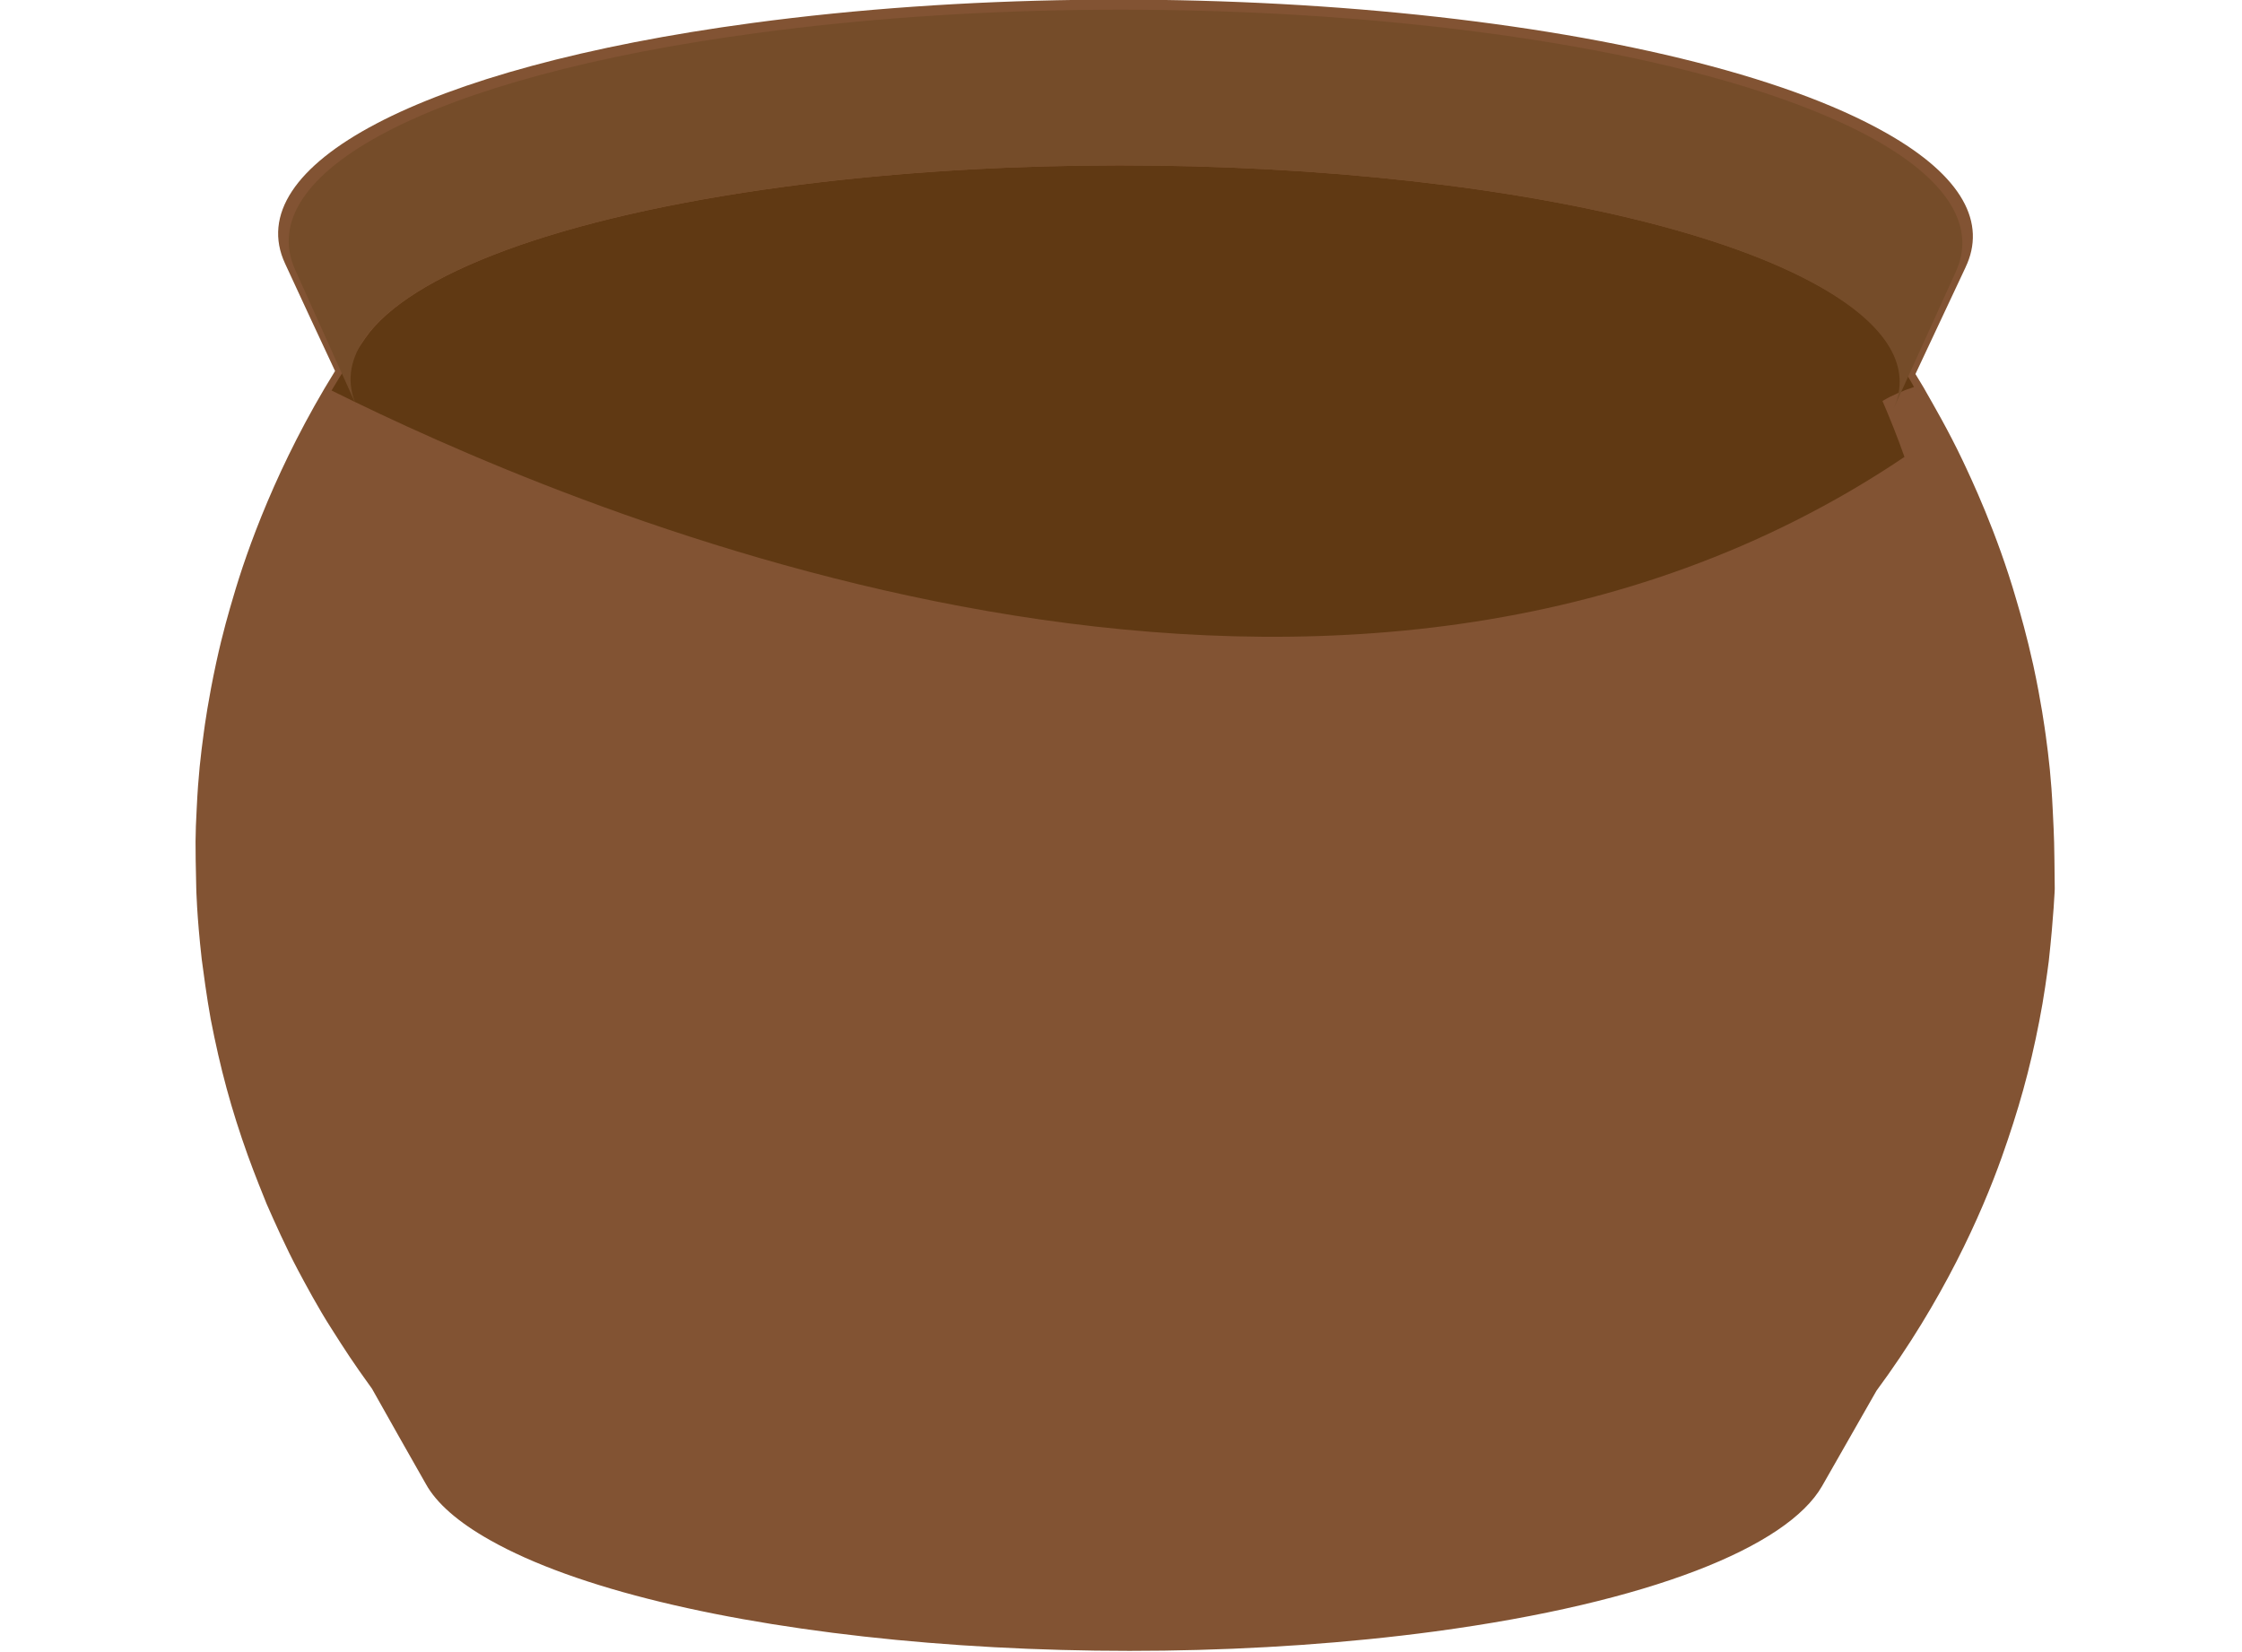
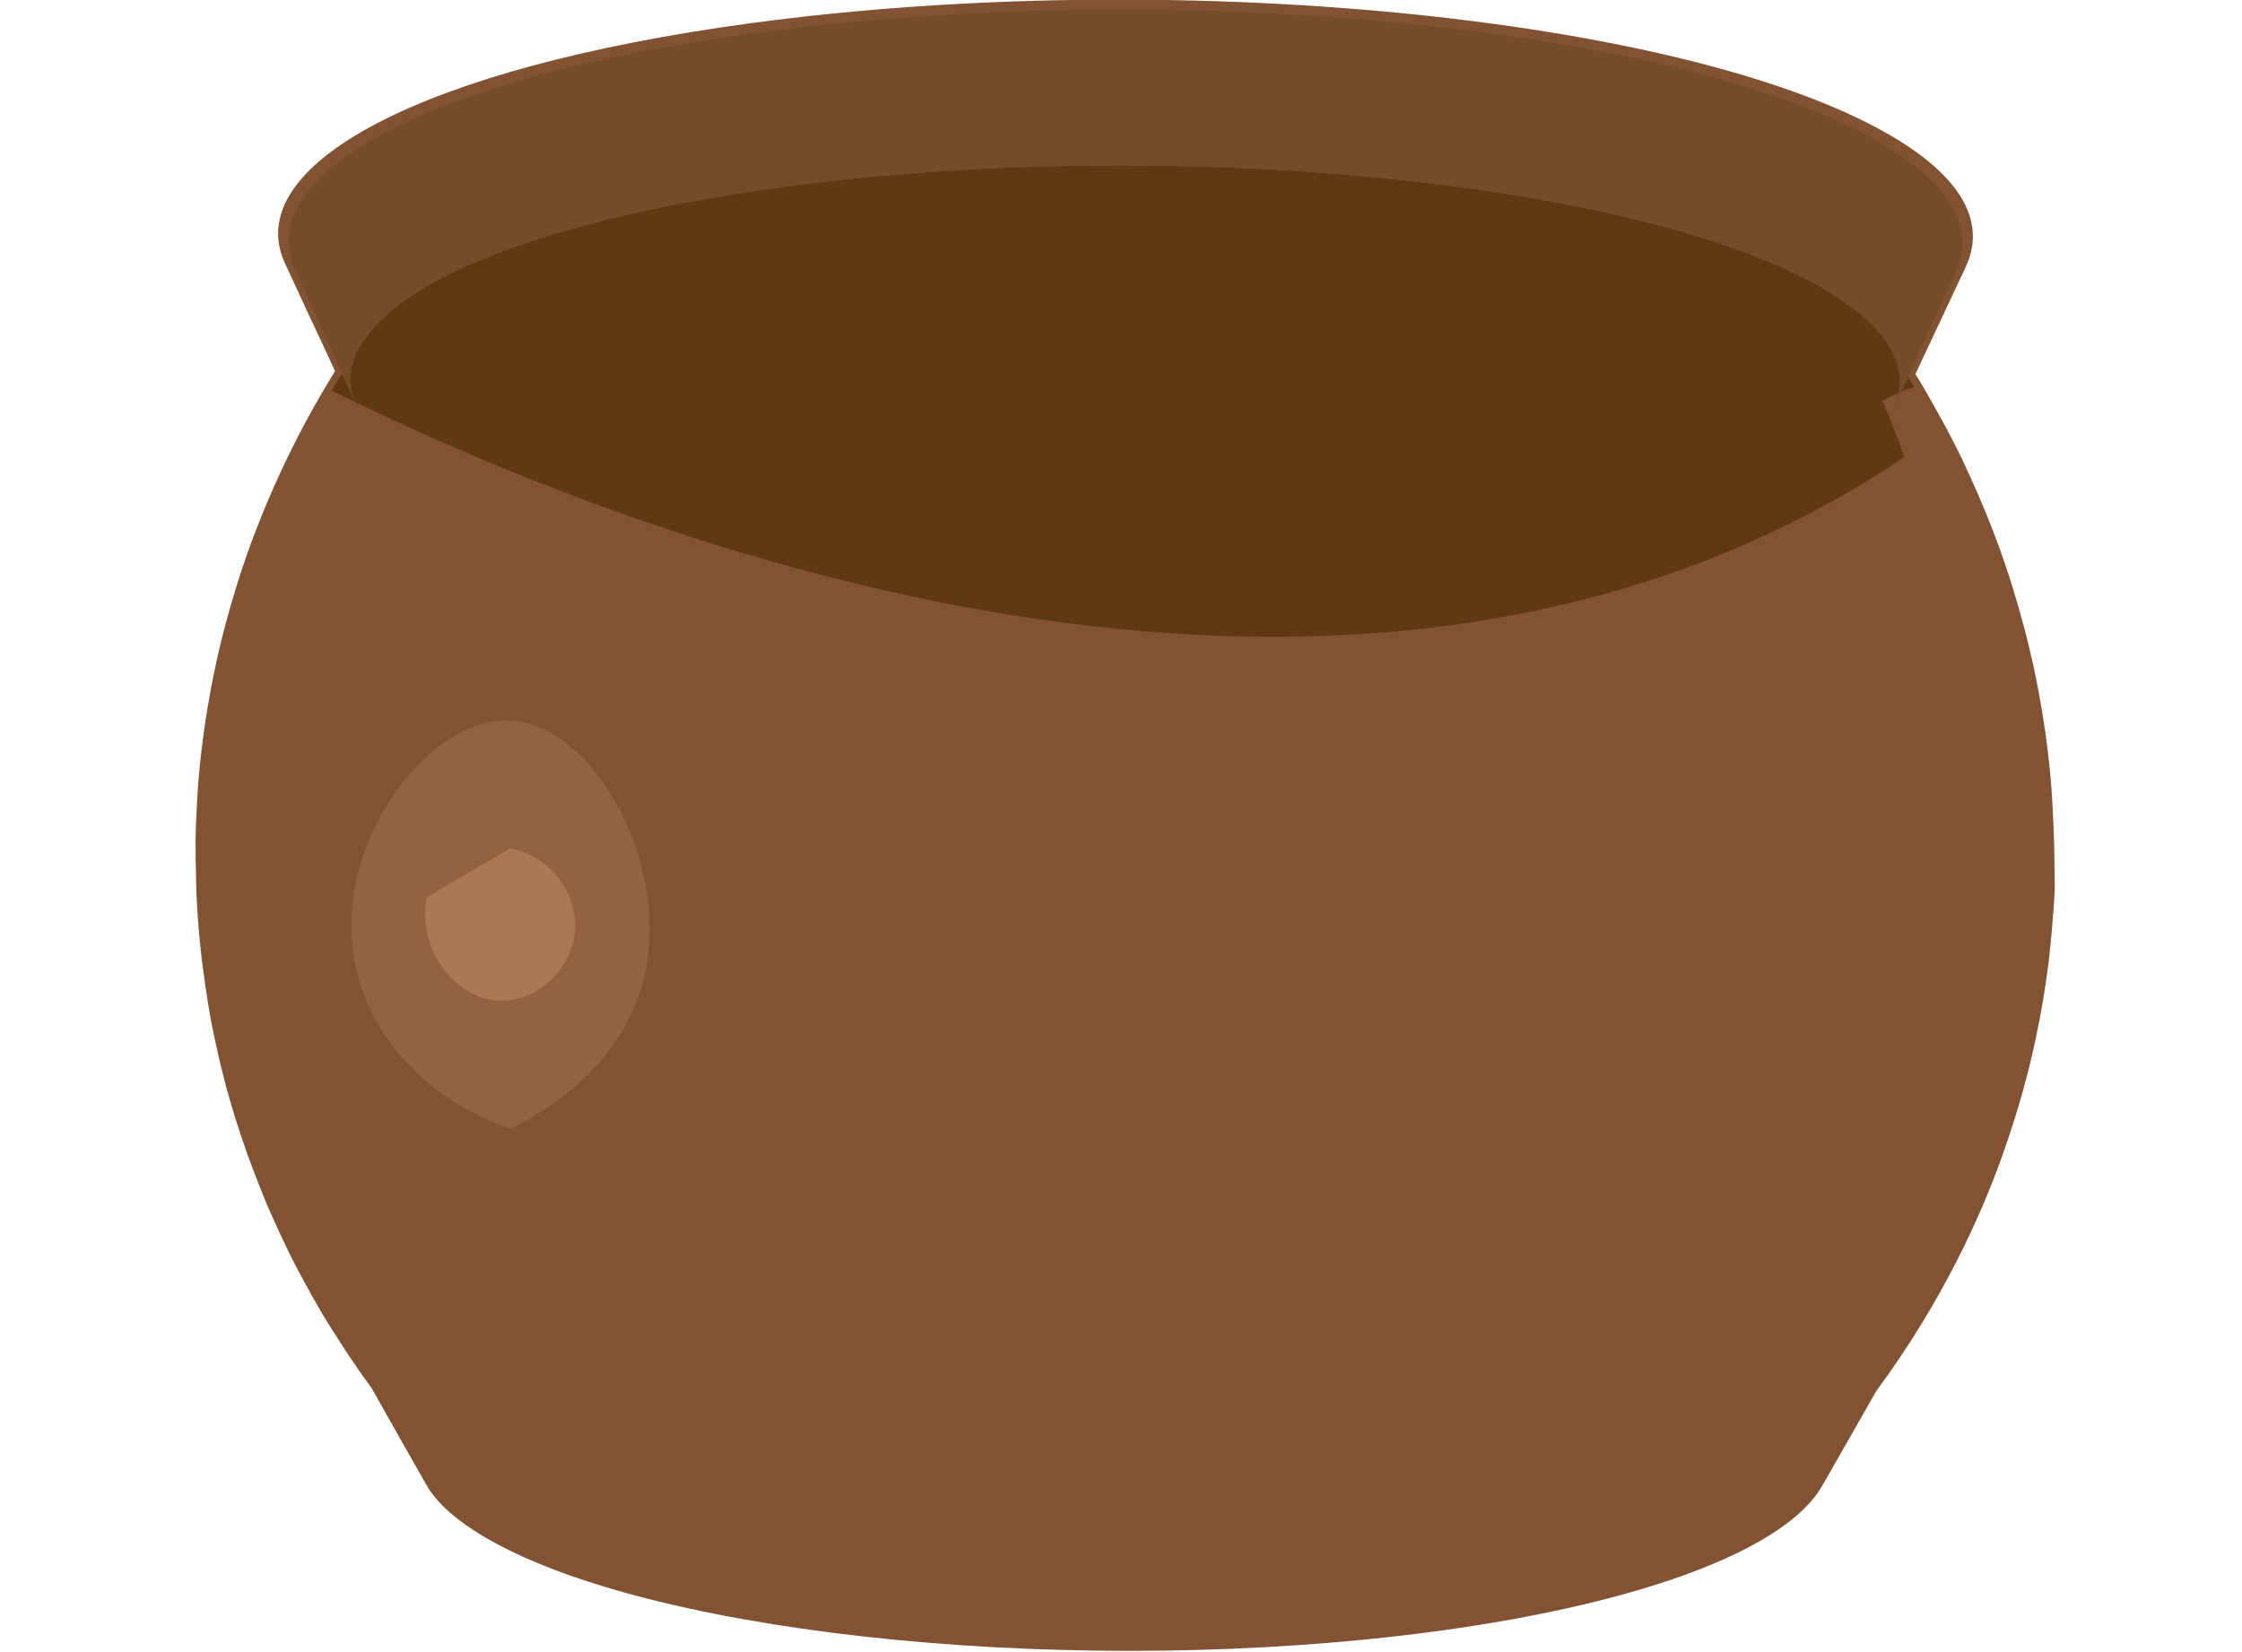
<svg xmlns="http://www.w3.org/2000/svg" viewBox="0 0 449 330.7">
  <path fill="#825333" d="M411.1,162.3c-0.3-6.4-0.8-10.6-1.4-15c-0.2-1.4-0.9-6.7-2.5-14.1c-1.3-5.9-2.6-10.4-3.4-13.1 c-3.9-13.5-9.1-24.4-10.8-28c-2.8-5.9-5.9-11.2-7.2-13.5c-0.7-1.3-1.5-2.5-2.2-3.7c3.4-7.2,6.7-14.3,10.1-21.5 c0,0.1-0.1,0.1-0.1,0.2c4.3-8.9-0.5-18.3-15.9-27c-41.3-23.4-142.9-33.3-227-22c-67,9-102.7,28.7-93.6,48.2c0,0,0,0,0,0 c3.3,7.2,6.7,14.4,10,21.5c-11.6,18.7-17.7,36-20.4,45.3c-0.8,2.7-2.1,7.1-3.4,13.1c-1.6,7.4-2.3,12.6-2.5,14.1 c-0.6,4.4-1.1,8.6-1.4,15c-0.3,5.8-0.3,6.8-0.1,15.9c0,0.1,0.1,5.6,1.1,14.4c0.3,2.3,1,7.6,1.8,12c1.9,9.8,4.1,18,7.4,27.2 c1.4,3.9,3.2,8.3,3.8,9.8c1.5,3.4,3.8,8.6,6.3,13.3c1.5,2.8,4,7.5,6.7,11.7c2.8,4.4,4.2,6.6,8.1,12c3.6,6.4,7.2,12.8,10.8,19.1 c2.1,3.8,6.4,7.6,12.8,11.2c34.4,19.5,119.2,27.7,189.3,18.3c43-5.8,70.5-16.9,77.5-29.1l10.9-19.1c13.3-18,21-35.3,25.1-46.8 c3.3-9.3,5.6-17.4,7.5-27.2c0.9-4.5,1.6-9.7,1.9-12c1-9.1,1.2-14.5,1.2-14.5C411.4,168.3,411.4,168.3,411.1,162.3z" />
  <path fill="#603913" d="M370.4,98.4c3.6-2.1,7.3-4.4,11-6.9c-1.4-4-2.9-7.7-4.4-11.2c0,0,0,0,0,0c2-1.2,4.2-2.1,6.3-2.8 c0.1,0-3.9-6.7-5.5-9.1c-2.5-3.7-6.9-7.4-13.1-10.9C326.9,36,234,27.1,157.1,37.4c-45.5,6.1-75.2,17.6-84,30.4 c-2.4,3.5-4.7,7-6.7,10.4C110.9,100.3,256.7,164.6,370.4,98.4z" />
  <path fill="#754C29" d="M375.9,28.2C335.1,5.1,234.8-4.6,151.7,6.6C85.7,15.4,50.5,34.8,59.1,54c4.1,9.1,8.2,18.2,12.3,27.3 c-8-17.8,24.6-35.7,85.6-43.9C234,27.1,326.9,36,364.6,57.5c13.8,7.9,18.3,16.3,14.6,24.4l12.4-27.3 C395.7,45.9,390.8,36.7,375.9,28.2z" />
+   <path fill="#AD7753" d="M102.2,169.9L102.2,169.9c8.5,1.7,14.1,9.7,12.8,17.7c-1.2,7.5-8.1,12.9-14.8,12.8 c-8.5-0.2-16.6-9.4-14.8-20.7" />
+   <path opacity="0.43" fill="#AD7753" d="M102.2,144.3c-16-0.8-34.6,23.2-31.5,46.3c2.1,15.9,14.4,29.7,31.5,35.4 c3.2-1.5,21.5-10.2,26.6-29.5C134.8,173.3,118.9,145.1,102.2,144.3z" />
</svg>
